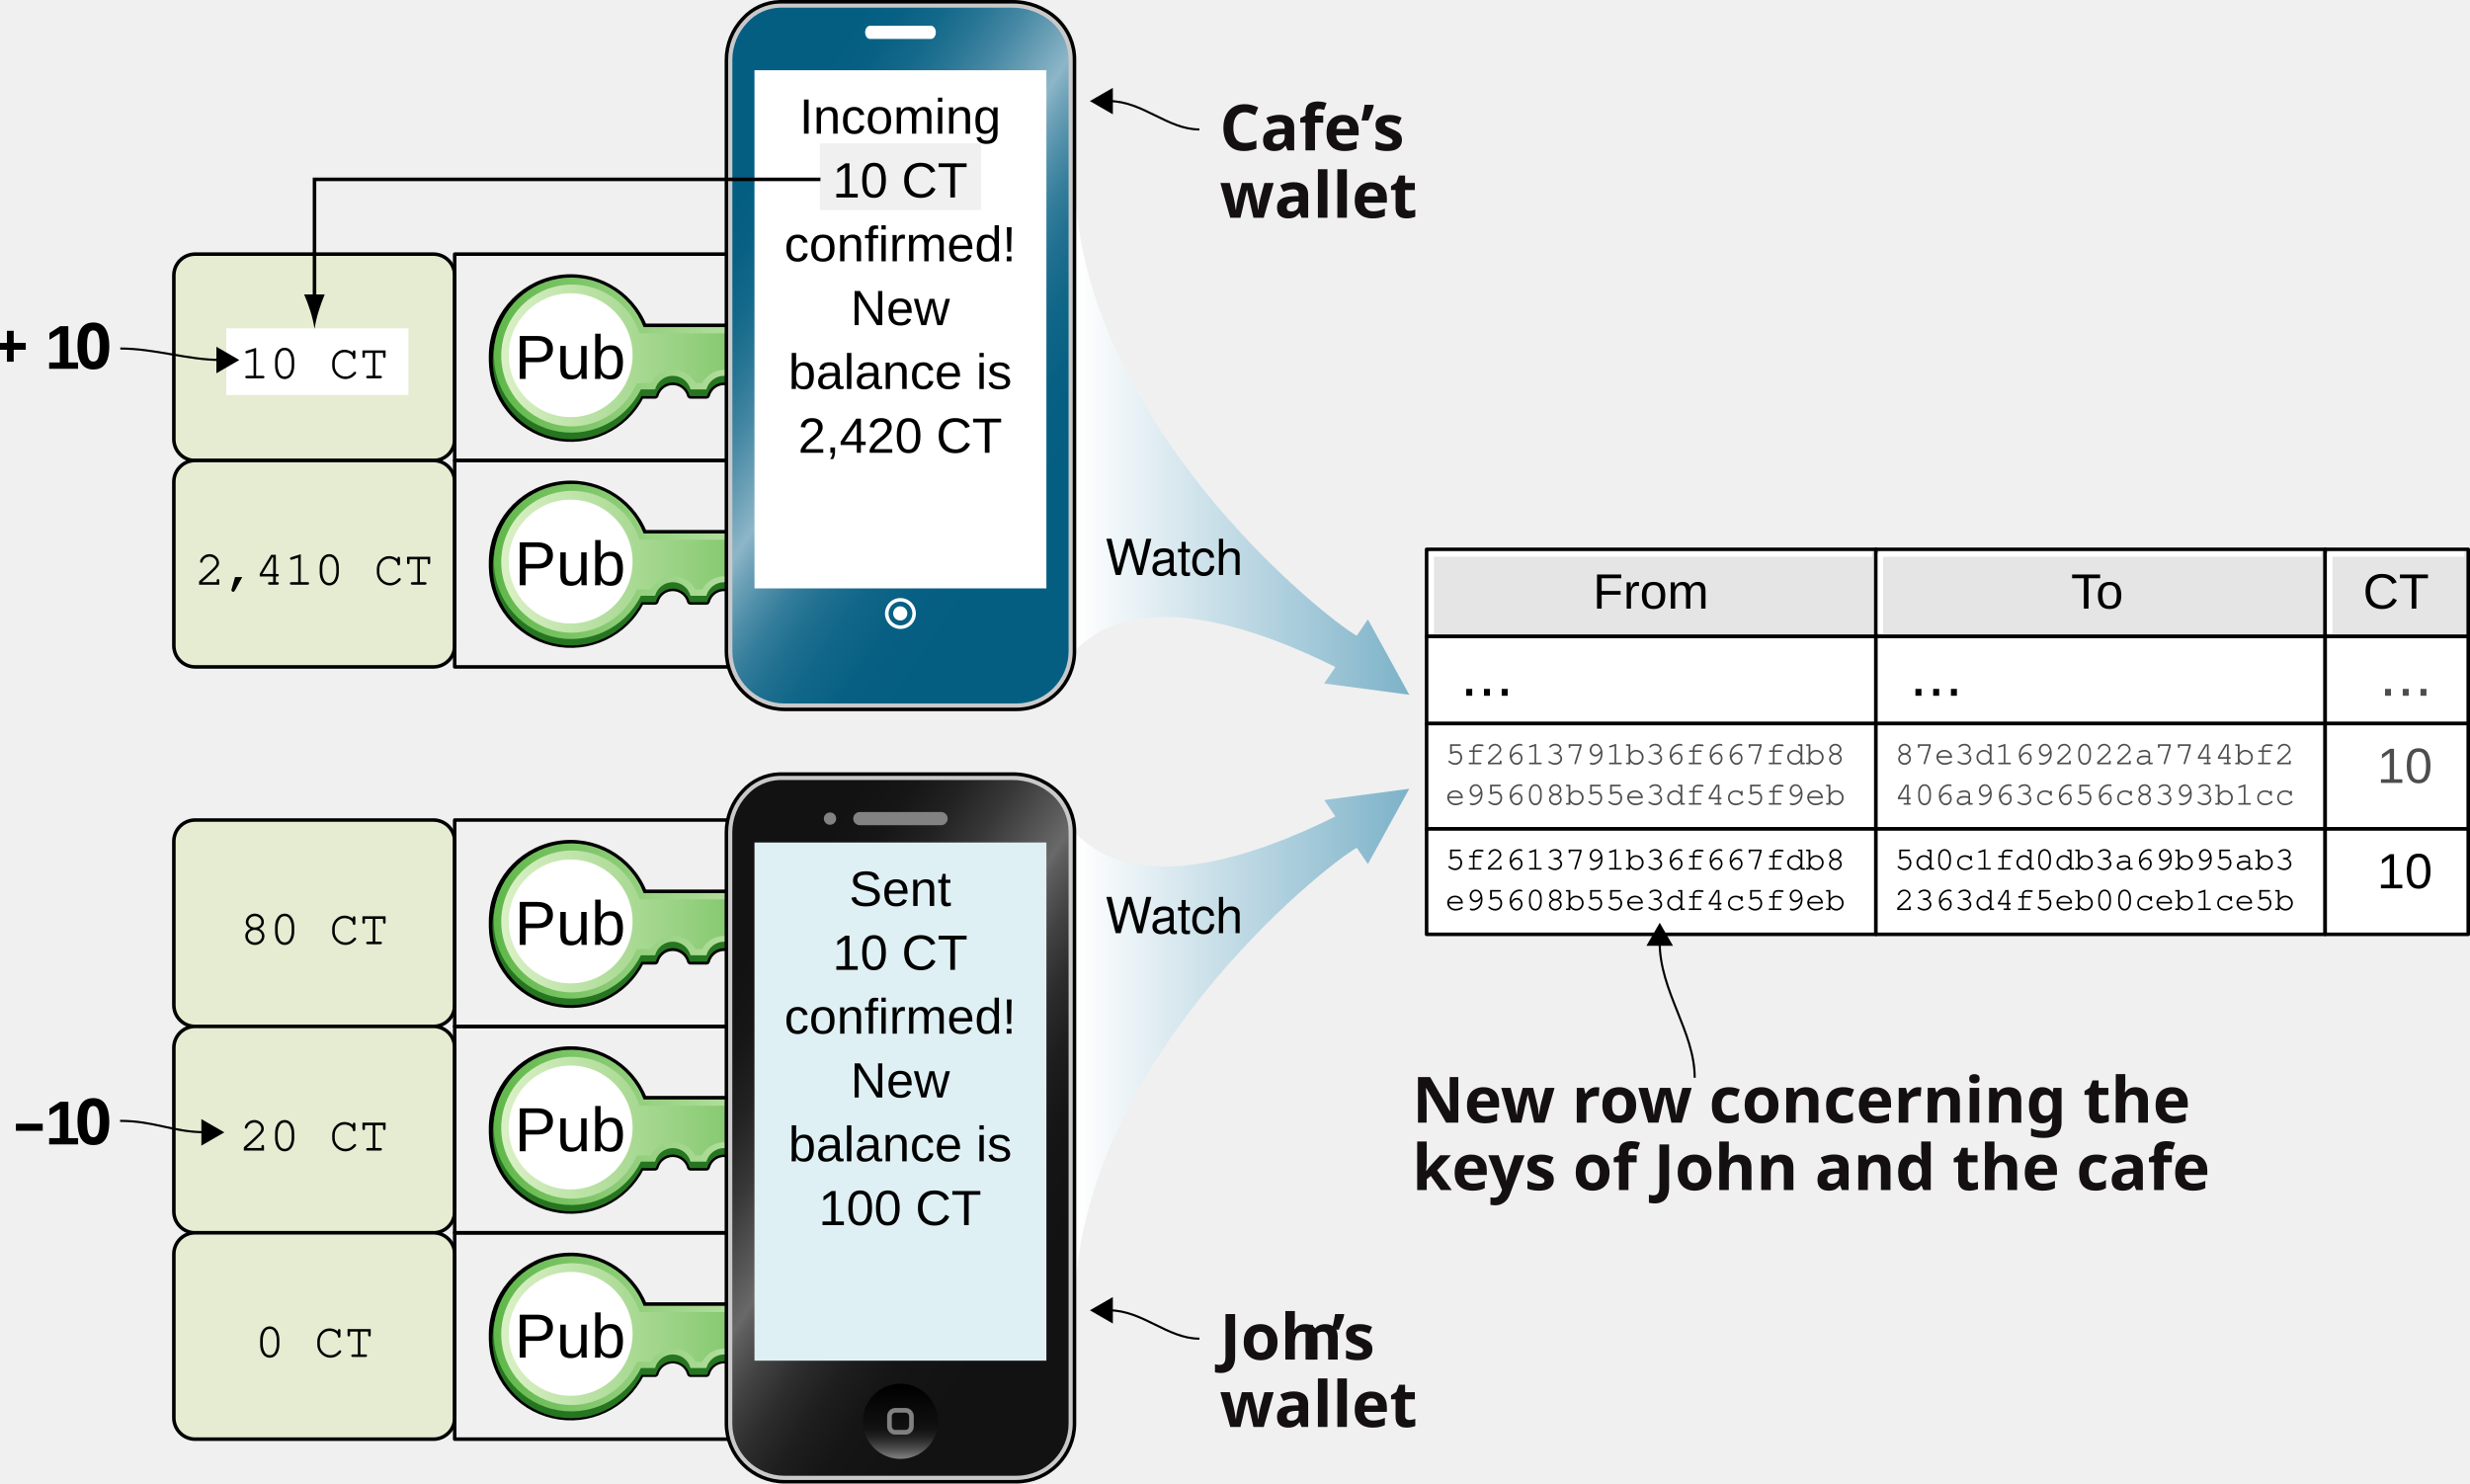
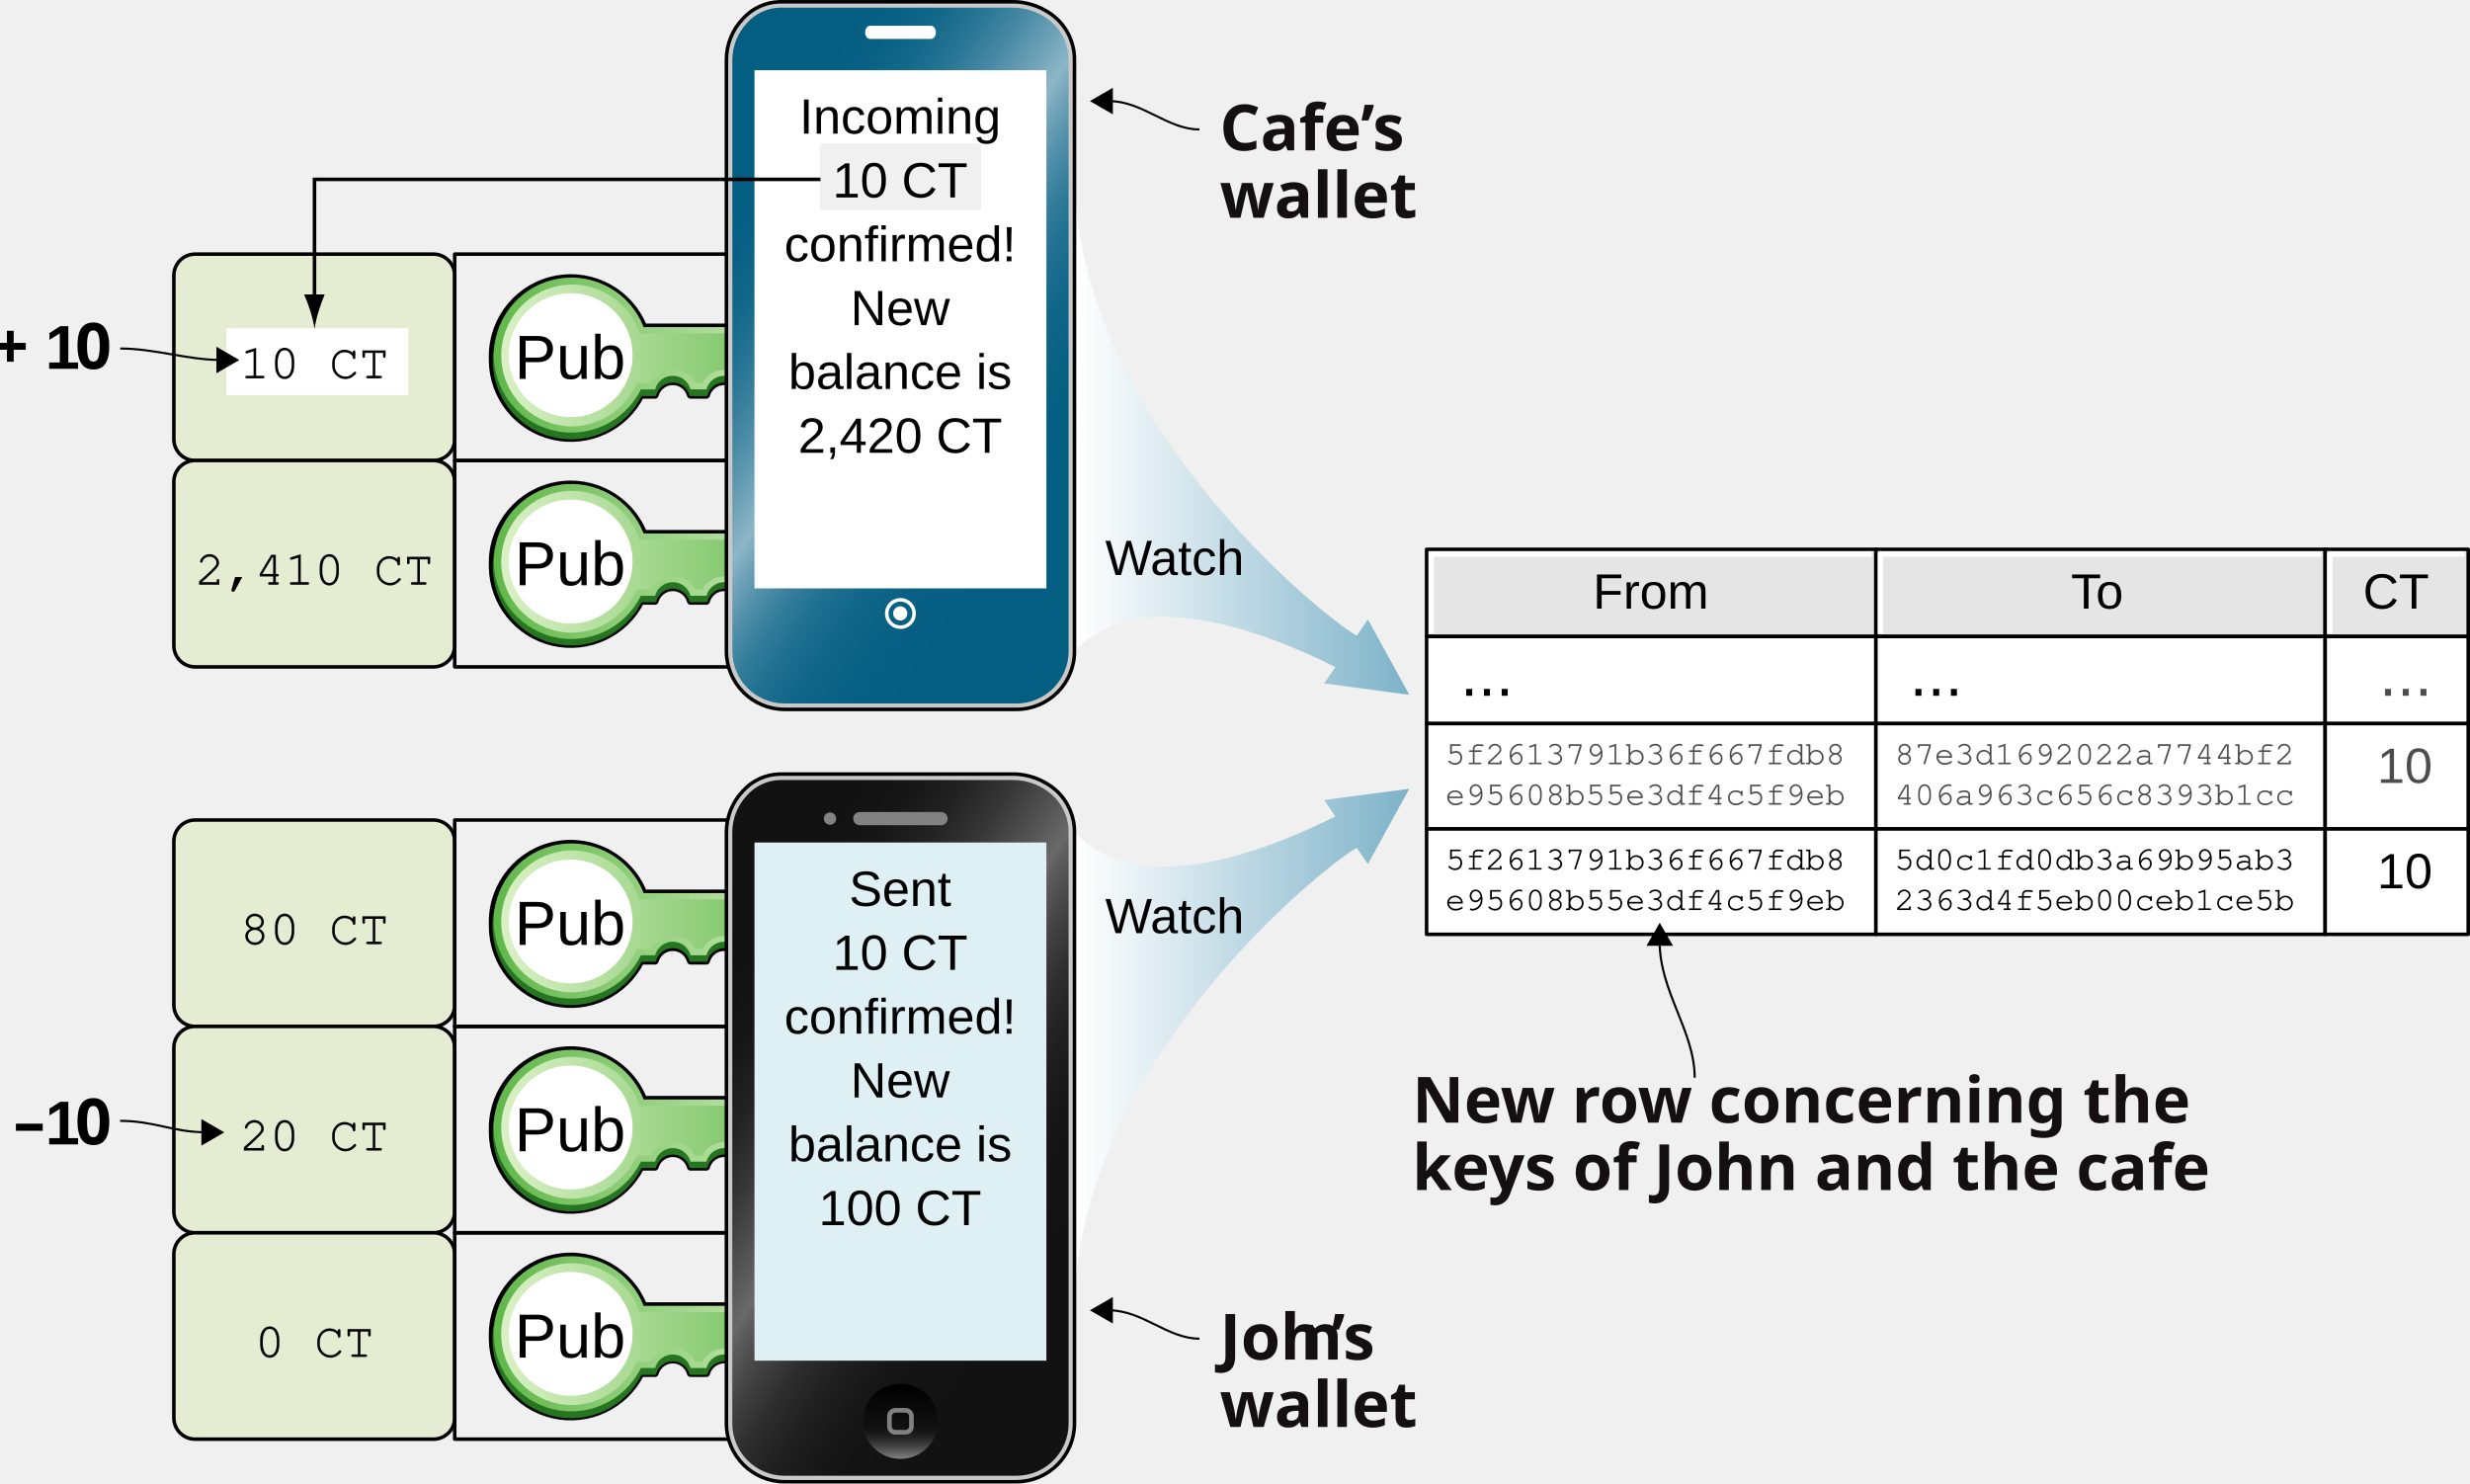
<svg xmlns="http://www.w3.org/2000/svg" xmlns:xlink="http://www.w3.org/1999/xlink" width="348.274" height="209.172" viewBox="0 0 348.274 209.172" version="1.1" id="svg424">
  <defs id="defs99">
    <style id="style2">
      .cls-1 {
        fill: url(#linear-gradient);
      }

      .cls-2, .cls-33, .cls-38, .cls-39 {
        font-size: 9px;
      }

      .cls-2 {
        fill: #141011;
      }

      .cls-2, .cls-33 {
        font-family: Humanist521BT-BoldCondensed, Humanst521 Cn BT;
        font-weight: 700;
      }

      .cls-13, .cls-3, .cls-37, .cls-44, .cls-46, .cls-6, .cls-8 {
        fill: none;
      }

      .cls-13, .cls-23, .cls-3, .cls-35, .cls-36, .cls-46, .cls-6, .cls-8 {
        stroke: #000;
      }

      .cls-23, .cls-3, .cls-44, .cls-6 {
        stroke-miterlimit: 10;
      }

      .cls-3, .cls-9 {
        stroke-width: 0.3px;
      }

      .cls-4 {
        letter-spacing: -0.02em;
      }

      .cls-5 {
        fill: #e5ecd1;
      }

      .cls-13, .cls-23, .cls-35, .cls-36, .cls-44, .cls-46, .cls-6 {
        stroke-width: 0.5px;
      }

      .cls-36, .cls-7 {
        fill: #fff;
      }

      .cls-13, .cls-35, .cls-36, .cls-37, .cls-8, .cls-9 {
        stroke-linejoin: round;
      }

      .cls-9 {
        fill: #267520;
        stroke: #267520;
      }

      .cls-10 {
        fill: url(#linear-gradient-2);
      }

      .cls-11 {
        fill: url(#linear-gradient-3);
      }

      .cls-12 {
        font-size: 8.8px;
      }

      .cls-12, .cls-29, .cls-38, .cls-39, .cls-40 {
        font-family: ArialMT, Arial;
      }

      .cls-14, .cls-29, .cls-31, .cls-40 {
        font-size: 7px;
      }

      .cls-14, .cls-41, .cls-42 {
        font-family: Nimbus Mono PS;
      }

      .cls-15 {
        fill: url(#linear-gradient-4);
      }

      .cls-16 {
        fill: url(#linear-gradient-5);
      }

      .cls-17 {
        fill: url(#linear-gradient-6);
      }

      .cls-18 {
        fill: url(#linear-gradient-7);
      }

      .cls-19 {
        fill: url(#linear-gradient-8);
      }

      .cls-20 {
        fill: url(#linear-gradient-9);
      }

      .cls-21 {
        fill: url(#linear-gradient-10);
      }

      .cls-22 {
        fill: url(#linear-gradient-11);
      }

      .cls-23 {
        fill: #c9c9c9;
      }

      .cls-24 {
        fill: url(#linear-gradient-12);
      }

      .cls-25 {
        fill: url(#linear-gradient-13);
      }

      .cls-26 {
        fill: #828282;
      }

      .cls-27 {
        fill: gray;
      }

      .cls-28 {
        fill: #dff0f4;
      }

      .cls-30 {
        fill: url(#linear-gradient-14);
      }

      .cls-31 {
-         font-family: Helvetica;
+         font-family: Arial;
      }

      .cls-32 {
        letter-spacing: -0.04em;
      }

      .cls-34 {
        font-size: 8.75px;
        font-family: Arial-BoldMT, Arial;
        letter-spacing: -0.07em;
      }

      .cls-35 {
        fill: #e5e5e5;
      }

      .cls-37, .cls-44 {
        stroke: #fff;
      }

      .cls-37 {
        stroke-width: 0.75px;
      }

      .cls-39, .cls-40, .cls-42 {
        fill: #4d4d4d;
      }

      .cls-41, .cls-42 {
        font-size: 4.7px;
      }

      .cls-43 {
        fill: url(#linear-gradient-15);
      }

      .cls-45 {
        fill: #f0f0f0;
      }
    </style>
    <linearGradient id="linear-gradient" x1="281.5" y1="192.86" x2="327.67" y2="192.86" gradientTransform="matrix(1,0,0,-1,0,464)" gradientUnits="userSpaceOnUse">
      <stop offset="0" stop-color="#fff" id="stop4" />
      <stop offset="1" stop-color="#7eb3c9" id="stop6" />
    </linearGradient>
    <linearGradient id="linear-gradient-2" x1="198.91" y1="173.15" x2="248.56" y2="173.15" gradientUnits="userSpaceOnUse">
      <stop offset="0" stop-color="#5fb749" id="stop9" />
      <stop offset="1" stop-color="#dbf1c6" id="stop11" />
    </linearGradient>
    <linearGradient id="linear-gradient-3" x1="199.79" y1="173.15" x2="247.17" y2="173.15" gradientUnits="userSpaceOnUse">
      <stop offset="0" stop-color="#dbf1c6" id="stop14" />
      <stop offset="1" stop-color="#5fb749" id="stop16" />
    </linearGradient>
    <linearGradient id="linear-gradient-4" x1="198.91" y1="202.25" x2="248.56" y2="202.25" xlink:href="#linear-gradient-2" />
    <linearGradient id="linear-gradient-5" x1="199.79" y1="202.25" x2="247.17" y2="202.25" xlink:href="#linear-gradient-3" />
    <linearGradient id="linear-gradient-6" x1="198.91" y1="252.95" x2="248.56" y2="252.95" xlink:href="#linear-gradient-2" />
    <linearGradient id="linear-gradient-7" x1="199.79" y1="252.95" x2="247.17" y2="252.95" xlink:href="#linear-gradient-3" />
    <linearGradient id="linear-gradient-8" x1="198.91" y1="282.05" x2="248.56" y2="282.05" xlink:href="#linear-gradient-2" />
    <linearGradient id="linear-gradient-9" x1="199.79" y1="282.05" x2="247.17" y2="282.05" xlink:href="#linear-gradient-3" />
    <linearGradient id="linear-gradient-10" x1="198.91" y1="311.15" x2="248.56" y2="311.15" xlink:href="#linear-gradient-2" />
    <linearGradient id="linear-gradient-11" x1="199.79" y1="311.15" x2="247.17" y2="311.15" xlink:href="#linear-gradient-3" />
    <linearGradient id="linear-gradient-12" x1="230.34" y1="264.65" x2="279.47" y2="297.6" gradientUnits="userSpaceOnUse">
      <stop offset="0" stop-color="#121212" id="stop27" />
      <stop offset="0.1" stop-color="#161616" id="stop29" />
      <stop offset="0.2" stop-color="#222" id="stop31" />
      <stop offset="0.3" stop-color="#373737" id="stop33" />
      <stop offset="0.4" stop-color="#545454" id="stop35" />
      <stop offset="0.47" stop-color="#696969" id="stop37" />
      <stop offset="0.49" stop-color="#5e5e5e" id="stop39" />
      <stop offset="0.57" stop-color="#424242" id="stop41" />
      <stop offset="0.65" stop-color="#2d2d2d" id="stop43" />
      <stop offset="0.74" stop-color="#1e1e1e" id="stop45" />
      <stop offset="0.84" stop-color="#151515" id="stop47" />
      <stop offset="1" stop-color="#121212" id="stop49" />
    </linearGradient>
    <linearGradient id="linear-gradient-13" x1="256.45" y1="328.69" x2="256.45" y2="318.37" gradientUnits="userSpaceOnUse">
      <stop offset="0" stop-color="gray" id="stop52" />
      <stop offset="0.01" stop-color="#7b7b7b" id="stop54" />
      <stop offset="0.11" stop-color="#545454" id="stop56" />
      <stop offset="0.21" stop-color="#363636" id="stop58" />
      <stop offset="0.3" stop-color="#202020" id="stop60" />
      <stop offset="0.39" stop-color="#131313" id="stop62" />
      <stop offset="0.48" stop-color="#0f0f0f" id="stop64" />
      <stop offset="1" id="stop66" />
    </linearGradient>
    <linearGradient id="linear-gradient-14" x1="281.5" y1="184.19" x2="327.67" y2="184.19" xlink:href="#linear-gradient" />
    <linearGradient id="linear-gradient-15" x1="230.34" y1="155.76" x2="279.47" y2="188.71" gradientUnits="userSpaceOnUse">
      <stop offset="0" stop-color="#045e82" id="stop70" />
      <stop offset="0.08" stop-color="#086184" id="stop72" />
      <stop offset="0.16" stop-color="#14698a" id="stop74" />
      <stop offset="0.24" stop-color="#297695" id="stop76" />
      <stop offset="0.32" stop-color="#4688a4" id="stop78" />
      <stop offset="0.4" stop-color="#6ba0b6" id="stop80" />
      <stop offset="0.47" stop-color="#8db6c8" id="stop82" />
      <stop offset="0.51" stop-color="#72a4ba" id="stop84" />
      <stop offset="0.57" stop-color="#508fa9" id="stop86" />
      <stop offset="0.63" stop-color="#347d9b" id="stop88" />
      <stop offset="0.7" stop-color="#1f6f90" id="stop90" />
      <stop offset="0.78" stop-color="#106688" id="stop92" />
      <stop offset="0.87" stop-color="#076083" id="stop94" />
      <stop offset="1" stop-color="#045e82" id="stop96" />
    </linearGradient>
    <linearGradient xlink:href="#linear-gradient" id="linearGradient430" gradientUnits="userSpaceOnUse" gradientTransform="matrix(1,0,0,-1,0,464)" x1="281.5" y1="192.86" x2="327.67" y2="192.86" />
    <linearGradient xlink:href="#linear-gradient-2" id="linearGradient432" gradientUnits="userSpaceOnUse" x1="198.91" y1="173.15" x2="248.56" y2="173.15" />
    <linearGradient xlink:href="#linear-gradient-3" id="linearGradient434" gradientUnits="userSpaceOnUse" x1="199.79" y1="173.15" x2="247.17" y2="173.15" />
  </defs>
  <g id="Layer_2" data-name="Layer 2" transform="translate(-31.91621,0.00209009)">
    <path class="cls-1" d="m 322.36,244.91 -1.57,-2.3 C 316,245.32 281,273.32 281,308 v -67.59 c 8.68,9.25 25.51,3.41 36.78,-2.22 l -1.58,-2.31 12,-1.59 z" transform="translate(-97.57,-123.08)" id="path101" style="fill:url(#linearGradient430)" />
    <text class="cls-2" transform="translate(231.04,158.29)" id="text105">New row concerning the<tspan x="0" y="9.5" id="tspan103">keys of John and the cafe</tspan>
    </text>
    <g id="g111">
      <path class="cls-3" d="m 285.85,307.83 c 4.75,0 8.25,4 12.75,4" transform="translate(-97.57,-123.08)" id="path107" />
      <polygon points="188.83,182.88 188.83,186.62 185.59,184.75 " id="polygon109" />
    </g>
    <text class="cls-2" transform="translate(203.9,191.7)" id="text119">Joh<tspan class="cls-4" x="11.4" y="0" id="tspan113">n</tspan>
      <tspan x="15.72" y="0" id="tspan115">’s</tspan>
      <tspan x="0" y="9.5" id="tspan117">wallet</tspan>
    </text>
    <g id="g125">
      <path class="cls-3" d="m 285.85,137.33 c 4.75,0 8.25,4 12.75,4" transform="translate(-97.57,-123.08)" id="path121" />
      <polygon points="188.83,12.38 188.83,16.12 185.59,14.25 " id="polygon123" />
    </g>
    <text class="cls-2" transform="translate(203.9,21.2)" id="text129">Cafe’s<tspan x="0" y="9.5" id="tspan127">wallet</tspan>
    </text>
    <g id="g135">
      <rect class="cls-5" x="56.43" y="35.83" width="39.6" height="29.1" rx="3" id="rect131" />
      <rect class="cls-6" x="56.43" y="35.83" width="39.6" height="29.1" rx="3" id="rect133" />
    </g>
    <rect class="cls-7" x="63.82" y="46.29" width="25.69" height="9.41" id="rect137" />
    <g id="g151">
      <path class="cls-8" d="m 244.57,169.2 h -24.33 a 11.06,11.06 0 0 0 -21.33,4 c 0,0.13 0,0.26 0,0.38 0,0.12 0,0.25 0,0.38 a 11.06,11.06 0 0 0 20.94,4.83 h 2 a 2.59,2.59 0 0 1 5,0 h 2.24 a 2.59,2.59 0 0 1 5,0 h 2.24 a 2.59,2.59 0 0 1 5,0 h 1.56 l 5.73,-6.58 v -0.75 z" transform="translate(-97.57,-123.08)" id="path139" />
      <path class="cls-9" d="M 248.56,171.41 220.24,170 a 10.93,10.93 0 1 0 -0.39,8.78 h 2 a 2.59,2.59 0 0 1 5,0 h 2.24 a 2.59,2.59 0 0 1 5,0 h 2.24 a 2.59,2.59 0 0 1 5,0 h 1.56 l 5.73,-6.58 z" transform="translate(-97.57,-123.08)" id="path141" />
      <path class="cls-10" d="m 244.57,169.2 h -24.33 a 10.93,10.93 0 1 0 -0.39,8.78 h 2 a 2.59,2.59 0 0 1 5,0 h 2.24 a 2.59,2.59 0 0 1 5,0 h 2.24 a 2.59,2.59 0 0 1 5,0 h 1.56 l 5.73,-6.57 z" transform="translate(-97.57,-123.08)" id="path143" style="fill:url(#linearGradient432)" />
      <path class="cls-11" d="m 210,183.2 a 10,10 0 1 1 9.46,-13.68 l 0.22,0.56 h 24.71 l 2.83,1.57 -4.75,5.44 h -0.5 a 3.58,3.58 0 0 0 -6.28,0 h -0.93 a 3.58,3.58 0 0 0 -6.28,0 h -0.92 a 3.58,3.58 0 0 0 -6.28,0 h -1.98 l -0.24,0.49 A 10.11,10.11 0 0 1 210,183.2 Z" transform="translate(-97.57,-123.08)" id="path145" style="fill:url(#linearGradient434)" />
      <path class="cls-7" d="m 218.68,173.15 a 8.73,8.73 0 1 1 -8.73,-8.72 8.73,8.73 0 0 1 8.73,8.72 z" transform="translate(-97.57,-123.08)" id="path147" />
      <text class="cls-12" transform="translate(104.48,53.42)" id="text149">Pub</text>
    </g>
    <rect class="cls-13" x="96.03" y="35.83" width="58.8" height="29.1" id="rect153" />
    <text class="cls-14" transform="translate(65.75,53.34)" id="text155">10 CT</text>
    <g id="g161">
      <rect class="cls-5" x="56.43" y="64.93" width="39.6" height="29.1" rx="3" id="rect157" />
      <rect class="cls-6" x="56.43" y="64.93" width="39.6" height="29.1" rx="3" id="rect159" />
    </g>
    <g id="g175">
      <path class="cls-8" d="m 244.57,198.3 h -24.33 a 11.06,11.06 0 0 0 -21.33,3.95 c 0,0.13 0,0.26 0,0.38 0,0.12 0,0.25 0,0.38 a 11.06,11.06 0 0 0 20.94,4.83 h 2 a 2.59,2.59 0 0 1 5,0 h 2.24 a 2.59,2.59 0 0 1 5,0 h 2.24 a 2.59,2.59 0 0 1 5,0 h 1.56 l 5.73,-6.58 v -0.75 z" transform="translate(-97.57,-123.08)" id="path163" />
      <path class="cls-9" d="m 248.56,200.51 -28.32,-1.45 a 10.93,10.93 0 1 0 -0.39,8.78 h 2 a 2.59,2.59 0 0 1 5,0 h 2.24 a 2.59,2.59 0 0 1 5,0 h 2.24 a 2.59,2.59 0 0 1 5,0 h 1.56 l 5.73,-6.58 z" transform="translate(-97.57,-123.08)" id="path165" />
      <path class="cls-15" d="m 244.57,198.3 h -24.33 a 10.93,10.93 0 1 0 -0.39,8.78 h 2 a 2.59,2.59 0 0 1 5,0 h 2.24 a 2.59,2.59 0 0 1 5,0 h 2.24 a 2.59,2.59 0 0 1 5,0 h 1.56 l 5.73,-6.57 z" transform="translate(-97.57,-123.08)" id="path167" style="fill:url(#linear-gradient-4)" />
      <path class="cls-16" d="m 210,212.29 a 10,10 0 1 1 9.46,-13.67 l 0.22,0.56 h 24.71 l 2.83,1.57 -4.75,5.44 h -0.5 a 3.58,3.58 0 0 0 -6.28,0 h -0.93 a 3.58,3.58 0 0 0 -6.28,0 h -0.92 a 3.58,3.58 0 0 0 -6.28,0 h -1.98 l -0.24,0.49 a 10.1,10.1 0 0 1 -9.06,5.61 z" transform="translate(-97.57,-123.08)" id="path169" style="fill:url(#linear-gradient-5)" />
      <path class="cls-7" d="m 218.68,202.25 a 8.73,8.73 0 1 1 -8.73,-8.72 8.73,8.73 0 0 1 8.73,8.72 z" transform="translate(-97.57,-123.08)" id="path171" />
      <text class="cls-12" transform="translate(104.48,82.52)" id="text173">Pub</text>
    </g>
    <rect class="cls-13" x="96.03" y="64.93" width="58.8" height="29.1" id="rect177" />
    <text class="cls-14" transform="translate(59.44,82.44)" id="text179">2,410 CT</text>
    <g id="g185">
      <rect class="cls-5" x="56.43" y="115.62" width="39.6" height="29.1" rx="3" id="rect181" />
      <rect class="cls-6" x="56.43" y="115.62" width="39.6" height="29.1" rx="3" id="rect183" />
    </g>
    <g id="g199">
      <path class="cls-8" d="m 244.57,249 h -24.33 a 11.05,11.05 0 0 0 -21.33,4 c 0,0.13 0,0.25 0,0.38 0,0.13 0,0.25 0,0.38 a 11.05,11.05 0 0 0 20.94,4.82 h 2 a 2.59,2.59 0 0 1 5,0 h 2.24 a 2.59,2.59 0 0 1 5,0 h 2.24 a 2.59,2.59 0 0 1 5,0 h 1.56 l 5.73,-6.57 v -0.76 z" transform="translate(-97.57,-123.08)" id="path187" />
      <path class="cls-9" d="m 248.56,251.2 -28.32,-1.45 a 10.95,10.95 0 1 0 -0.39,8.78 h 2 a 2.59,2.59 0 0 1 5,0 h 2.24 a 2.59,2.59 0 0 1 5,0 h 2.24 a 2.59,2.59 0 0 1 5,0 h 1.56 l 5.73,-6.57 z" transform="translate(-97.57,-123.08)" id="path189" />
      <path class="cls-17" d="m 244.57,249 h -24.33 a 10.94,10.94 0 1 0 -0.39,8.77 h 2 a 2.59,2.59 0 0 1 5,0 h 2.24 a 2.59,2.59 0 0 1 5,0 h 2.24 a 2.59,2.59 0 0 1 5,0 h 1.56 l 5.73,-6.57 z" transform="translate(-97.57,-123.08)" id="path191" style="fill:url(#linear-gradient-6)" />
      <path class="cls-18" d="m 210,263 a 10,10 0 1 1 9.46,-13.67 l 0.22,0.56 h 24.71 l 2.83,1.57 -4.75,5.44 h -0.5 a 3.58,3.58 0 0 0 -6.28,0 h -0.93 a 3.58,3.58 0 0 0 -6.28,0 h -0.92 a 3.58,3.58 0 0 0 -6.28,0 h -1.98 l -0.24,0.49 A 10.12,10.12 0 0 1 210,263 Z" transform="translate(-97.57,-123.08)" id="path193" style="fill:url(#linear-gradient-7)" />
      <path class="cls-7" d="m 218.68,253 a 8.73,8.73 0 1 1 -8.73,-8.73 8.73,8.73 0 0 1 8.73,8.73 z" transform="translate(-97.57,-123.08)" id="path195" />
      <text class="cls-12" transform="translate(104.48,133.22)" id="text197">Pub</text>
    </g>
    <rect class="cls-13" x="96.03" y="115.62" width="58.8" height="29.1" id="rect201" />
    <text class="cls-14" transform="translate(65.75,133.13)" id="text203">80 CT</text>
    <g id="g209">
      <rect class="cls-5" x="56.43" y="144.72" width="39.6" height="29.1" rx="3" id="rect205" />
      <rect class="cls-6" x="56.43" y="144.72" width="39.6" height="29.1" rx="3" id="rect207" />
    </g>
    <g id="g223">
      <path class="cls-8" d="m 244.57,278.1 h -24.33 a 11.05,11.05 0 0 0 -21.33,3.95 c 0,0.13 0,0.25 0,0.38 0,0.13 0,0.25 0,0.38 a 11.06,11.06 0 0 0 20.94,4.82 h 2 a 2.59,2.59 0 0 1 5,0 h 2.24 a 2.59,2.59 0 0 1 5,0 h 2.24 a 2.59,2.59 0 0 1 5,0 h 1.56 l 5.73,-6.57 v -0.76 z" transform="translate(-97.57,-123.08)" id="path211" />
      <path class="cls-9" d="m 248.56,280.3 -28.32,-1.45 a 10.93,10.93 0 1 0 -0.39,8.78 h 2 a 2.59,2.59 0 0 1 5,0 h 2.24 a 2.59,2.59 0 0 1 5,0 h 2.24 a 2.59,2.59 0 0 1 5,0 h 1.56 l 5.73,-6.57 z" transform="translate(-97.57,-123.08)" id="path213" />
      <path class="cls-19" d="m 244.57,278.1 h -24.33 a 10.94,10.94 0 1 0 -0.39,8.77 h 2 a 2.59,2.59 0 0 1 5,0 h 2.24 a 2.59,2.59 0 0 1 5,0 h 2.24 a 2.59,2.59 0 0 1 5,0 h 1.56 l 5.73,-6.57 z" transform="translate(-97.57,-123.08)" id="path215" style="fill:url(#linear-gradient-8)" />
      <path class="cls-20" d="m 210,292.09 a 10,10 0 1 1 9.46,-13.67 l 0.22,0.56 h 24.71 l 2.83,1.57 -4.8,5.45 h -0.5 a 3.58,3.58 0 0 0 -6.28,0 h -0.93 a 3.58,3.58 0 0 0 -6.28,0 h -0.92 a 3.58,3.58 0 0 0 -6.28,0 h -1.93 l -0.24,0.49 a 10.12,10.12 0 0 1 -9.06,5.6 z" transform="translate(-97.57,-123.08)" id="path217" style="fill:url(#linear-gradient-9)" />
      <path class="cls-7" d="m 218.68,282.05 a 8.73,8.73 0 1 1 -8.73,-8.73 8.72,8.72 0 0 1 8.73,8.73 z" transform="translate(-97.57,-123.08)" id="path219" />
      <text class="cls-12" transform="translate(104.48,162.32)" id="text221">Pub</text>
    </g>
    <rect class="cls-13" x="96.03" y="144.72" width="58.8" height="29.1" id="rect225" />
    <text class="cls-14" transform="translate(65.75,162.23)" id="text227">20 CT</text>
    <g id="g233">
      <rect class="cls-5" x="56.43" y="173.82" width="39.6" height="29.1" rx="3" id="rect229" />
      <rect class="cls-6" x="56.43" y="173.82" width="39.6" height="29.1" rx="3" id="rect231" />
    </g>
    <g id="g247">
      <path class="cls-8" d="m 244.57,307.2 h -24.33 a 11.05,11.05 0 0 0 -21.33,3.95 c 0,0.13 0,0.25 0,0.38 0,0.13 0,0.25 0,0.38 a 11.05,11.05 0 0 0 20.94,4.82 h 2 a 2.59,2.59 0 0 1 5,0 h 2.24 a 2.59,2.59 0 0 1 5,0 h 2.24 a 2.59,2.59 0 0 1 5,0 h 1.56 l 5.73,-6.57 v -0.76 z" transform="translate(-97.57,-123.08)" id="path235" />
      <path class="cls-9" d="M 248.56,309.4 220.24,308 a 10.95,10.95 0 1 0 -0.39,8.78 h 2 a 2.59,2.59 0 0 1 5,0 h 2.24 a 2.59,2.59 0 0 1 5,0 h 2.24 a 2.59,2.59 0 0 1 5,0 h 1.56 l 5.73,-6.57 z" transform="translate(-97.57,-123.08)" id="path237" />
      <path class="cls-21" d="m 244.57,307.2 h -24.33 a 10.94,10.94 0 1 0 -0.39,8.77 h 2 a 2.59,2.59 0 0 1 5,0 h 2.24 a 2.59,2.59 0 0 1 5,0 h 2.24 a 2.59,2.59 0 0 1 5,0 h 1.56 l 5.73,-6.57 z" transform="translate(-97.57,-123.08)" id="path239" style="fill:url(#linear-gradient-10)" />
      <path class="cls-22" d="m 210,321.19 a 10,10 0 1 1 9.46,-13.67 l 0.22,0.56 h 24.71 l 2.83,1.57 -4.75,5.44 h -0.5 a 3.58,3.58 0 0 0 -6.28,0 h -0.93 a 3.58,3.58 0 0 0 -6.28,0 h -0.92 a 3.58,3.58 0 0 0 -6.28,0 h -1.98 l -0.24,0.49 a 10.12,10.12 0 0 1 -9.06,5.61 z" transform="translate(-97.57,-123.08)" id="path241" style="fill:url(#linear-gradient-11)" />
      <path class="cls-7" d="m 218.68,311.15 a 8.73,8.73 0 1 1 -8.73,-8.73 8.72,8.72 0 0 1 8.73,8.73 z" transform="translate(-97.57,-123.08)" id="path243" />
      <text class="cls-12" transform="translate(104.48,191.42)" id="text245">Pub</text>
    </g>
    <rect class="cls-13" x="96.03" y="173.82" width="58.8" height="29.1" id="rect249" />
    <text class="cls-14" transform="translate(67.85,191.33)" id="text251">0 CT</text>
    <g id="g267">
      <path class="cls-23" d="m 272.11,232.22 a 9.25,9.25 0 0 1 6.41,2.41 7.87,7.87 0 0 1 2.47,5.78 v 83.4 A 8.2,8.2 0 0 1 272.8,332 h -32.7 a 8.2,8.2 0 0 1 -8.19,-8.19 v -83.4 a 8.43,8.43 0 0 1 2.32,-5.8 7.24,7.24 0 0 1 5.18,-2.39 h 32.7" transform="translate(-97.57,-123.08)" id="path253" />
      <path class="cls-24" d="m 239.41,233.06 a 6.41,6.41 0 0 0 -4.57,2.13 7.58,7.58 0 0 0 -2.1,5.22 v 83.4 a 7.37,7.37 0 0 0 7.36,7.35 h 32.7 a 7.36,7.36 0 0 0 7.36,-7.35 v -83.4 a 7,7 0 0 0 -2.22,-5.17 8.38,8.38 0 0 0 -5.83,-2.18 z" transform="translate(-97.57,-123.08)" id="path255" style="fill:url(#linear-gradient-12)" />
      <path class="cls-25" d="m 261.75,323.48 a 5.3,5.3 0 1 1 -5.3,-5.3 5.3,5.3 0 0 1 5.3,5.3 z" transform="translate(-97.57,-123.08)" id="path257" style="fill:url(#linear-gradient-13)" />
      <path class="cls-26" d="m 263.11,238.5 a 0.93,0.93 0 0 1 -0.92,0.93 h -11.47 a 0.93,0.93 0 0 1 0,-1.86 h 11.47 a 0.93,0.93 0 0 1 0.92,0.93 z" transform="translate(-97.57,-123.08)" id="path259" />
      <path class="cls-26" d="m 247.39,238.5 a 0.87,0.87 0 1 1 -0.87,-0.87 0.87,0.87 0 0 1 0.87,0.87 z" transform="translate(-97.57,-123.08)" id="path261" />
      <path class="cls-27" d="m 257.17,325.36 h -1.43 a 1.17,1.17 0 0 1 -1.17,-1.17 v -1.43 a 1.17,1.17 0 0 1 1.17,-1.16 h 1.43 a 1.16,1.16 0 0 1 1.16,1.16 v 1.43 a 1.16,1.16 0 0 1 -1.16,1.17 z m -1.43,-3.1 a 0.51,0.51 0 0 0 -0.51,0.5 v 1.43 a 0.51,0.51 0 0 0 0.51,0.51 h 1.43 a 0.51,0.51 0 0 0 0.5,-0.51 v -1.43 a 0.51,0.51 0 0 0 -0.5,-0.5 z" transform="translate(-97.57,-123.08)" id="path263" />
      <rect class="cls-28" x="138.3" y="118.79" width="41.16" height="73.06" id="rect265" />
    </g>
    <text class="cls-29" transform="translate(151.64,127.74)" id="text279">Sent<tspan x="-2.33" y="9" id="tspan269">10 CT</tspan>
      <tspan x="-9.14" y="18" id="tspan271">confirmed!</tspan>
      <tspan x="0.2" y="27" id="tspan273">New</tspan>
      <tspan x="-8.56" y="36" id="tspan275">balance is</tspan>
      <tspan x="-4.28" y="45" id="tspan277">100 CT</tspan>
    </text>
    <path class="cls-30" d="m 322.36,210.41 -1.57,2.31 C 316,210 281,182 281,147.33 v 67.58 c 8.68,-9.24 25.51,-3.41 36.78,2.22 l -1.58,2.31 12,1.6 z" transform="translate(-97.57,-123.08)" id="path281" style="fill:url(#linear-gradient-14)" />
    <text class="cls-31" transform="translate(187.76,81.07)" id="text287">
      <tspan class="cls-32" id="tspan283">W</tspan>
      <tspan x="6.35" y="0" id="tspan285">atch</tspan>
    </text>
    <text class="cls-31" transform="translate(187.76,131.57)" id="text293">
      <tspan class="cls-32" id="tspan289">W</tspan>
      <tspan x="6.35" y="0" id="tspan291">atch</tspan>
    </text>
    <text class="cls-33" transform="translate(33.8,161.36)" id="text299">–<tspan class="cls-34" x="4.5" y="0" id="tspan295">1</tspan>
      <tspan x="8.71" y="0" id="tspan297">0</tspan>
    </text>
    <g id="g305">
      <path class="cls-3" d="m 160.54,173.83 c -4.54,0 -9.29,-1.61 -14.09,-1.61" transform="translate(-97.57,-123.08)" id="path301" />
      <polygon points="62.43,52.63 62.43,48.89 65.66,50.76 " id="polygon303" />
    </g>
    <g id="g311">
      <path class="cls-3" d="m 158.42,282.72 c -4.54,0 -7.17,-1.6 -12,-1.6" transform="translate(-97.57,-123.08)" id="path307" />
      <polygon points="60.31,161.53 60.31,157.79 63.55,159.66 " id="polygon309" />
    </g>
    <text class="cls-33" transform="translate(30.8,52)" id="text317">+<tspan class="cls-34" x="7.5" y="0" id="tspan313">1</tspan>
      <tspan x="11.71" y="0" id="tspan315">0</tspan>
    </text>
    <g id="g349">
      <rect class="cls-35" x="233.07" y="77.45" width="63.35" height="12.29" id="rect319" />
      <rect class="cls-35" x="296.42" y="77.45" width="63.35" height="12.29" id="rect321" />
      <rect class="cls-35" x="359.77" y="77.45" width="20.17" height="12.29" id="rect323" />
      <rect class="cls-36" x="233.07" y="89.74" width="63.35" height="12.29" id="rect325" />
      <rect class="cls-36" x="296.42" y="89.74" width="63.35" height="12.29" id="rect327" />
      <rect class="cls-36" x="359.77" y="89.74" width="20.17" height="12.29" id="rect329" />
      <rect class="cls-36" x="233.07" y="102.02" width="63.35" height="14.86" id="rect331" />
      <rect class="cls-36" x="296.42" y="102.02" width="63.35" height="14.86" id="rect333" />
      <rect class="cls-36" x="359.77" y="102.02" width="20.17" height="14.86" id="rect335" />
      <rect class="cls-36" x="233.07" y="116.88" width="63.35" height="14.86" id="rect337" />
      <rect class="cls-36" x="296.42" y="116.88" width="63.35" height="14.86" id="rect339" />
      <rect class="cls-36" x="359.77" y="116.88" width="20.17" height="14.86" id="rect341" />
      <polyline class="cls-37" points="233.73 89.31 233.73 78.12 295.88 78.12" id="polyline343" />
      <polyline class="cls-37" points="297.07 89.31 297.07 78.12 359.23 78.12" id="polyline345" />
      <polyline class="cls-37" points="360.42 89.31 360.42 78.12 379.39 78.12" id="polyline347" />
    </g>
    <text class="cls-29" transform="translate(256.52,85.81)" id="text351">From</text>
    <text class="cls-38" transform="translate(237.83,98.1)" id="text353">...</text>
    <text class="cls-38" transform="translate(301.17,98.1)" id="text355">...</text>
    <text class="cls-39" transform="translate(367.38,98.1)" id="text357">...</text>
    <text class="cls-29" transform="translate(323.93,85.81)" id="text359">To</text>
    <text class="cls-29" transform="translate(365.1,85.81)" id="text361">CT</text>
    <text class="cls-40" transform="translate(367.1,110.39)" id="text363">10</text>
    <text class="cls-29" transform="translate(367.1,125.25)" id="text365">10</text>
    <text class="cls-41" transform="translate(235.71,122.61)" id="text369">5f2613791b36f667fdb8<tspan x="0" y="5.7" id="tspan367">e95608b55e3df4c5f9eb</tspan>
    </text>
    <text class="cls-42" transform="translate(235.71,107.76)" id="text373">5f2613791b36f667fdb8<tspan x="0" y="5.7" id="tspan371">e95608b55e3df4c5f9eb</tspan>
    </text>
    <text class="cls-41" transform="translate(299.05,122.61)" id="text377">5d0c1fd0db3a69b95ab3<tspan x="0" y="5.7" id="tspan375">2363d4f5eb00ceb1ce5b</tspan>
    </text>
    <text class="cls-42" transform="translate(299.05,107.76)" id="text381">87e3d1692022a7744bf2<tspan x="0" y="5.7" id="tspan379">406a963c656c8393b1cc</tspan>
    </text>
    <g id="g387">
      <path class="cls-3" d="m 363.5,255.88 c 0,7 4.94,12.62 4.94,19.16" transform="translate(-97.57,-123.08)" id="path383" />
      <polygon points="267.81,133.35 264.07,133.35 265.94,130.11 " id="polygon385" />
    </g>
    <g id="g401">
      <path class="cls-23" d="m 272.11,123.33 a 9.21,9.21 0 0 1 6.41,2.41 7.84,7.84 0 0 1 2.47,5.78 v 83.39 a 8.19,8.19 0 0 1 -8.19,8.19 h -32.7 a 8.2,8.2 0 0 1 -8.19,-8.19 v -83.39 a 8.39,8.39 0 0 1 2.32,-5.8 7.24,7.24 0 0 1 5.18,-2.39 h 32.7" transform="translate(-97.57,-123.08)" id="path389" />
      <path class="cls-43" d="m 239.41,124.16 a 6.43,6.43 0 0 0 -4.57,2.13 7.6,7.6 0 0 0 -2.09,5.23 v 83.39 a 7.36,7.36 0 0 0 7.35,7.36 h 32.7 a 7.37,7.37 0 0 0 7.36,-7.36 v -83.39 a 7.07,7.07 0 0 0 -2.22,-5.18 8.42,8.42 0 0 0 -5.83,-2.18 z" transform="translate(-97.57,-123.08)" id="path391" style="fill:url(#linear-gradient-15)" />
      <path class="cls-44" d="m 258.38,209.57 a 1.93,1.93 0 1 1 -1.92,-1.92 1.93,1.93 0 0 1 1.92,1.92 z" transform="translate(-97.57,-123.08)" id="path393" />
      <path class="cls-7" d="m 257.42,209.57 a 1,1 0 1 1 -1,-1 1,1 0 0 1 1,1 z" transform="translate(-97.57,-123.08)" id="path395" />
      <path class="cls-7" d="m 261.44,127.64 c 0,0.51 -0.31,0.93 -0.69,0.93 h -8.59 c -0.38,0 -0.69,-0.42 -0.69,-0.93 0,-0.51 0.31,-0.93 0.69,-0.93 h 8.59 c 0.38,0 0.69,0.42 0.69,0.93 z" transform="translate(-97.57,-123.08)" id="path397" />
      <rect class="cls-7" x="138.3" y="9.9" width="41.16" height="73.06" id="rect399" />
    </g>
    <rect class="cls-45" x="147.52" y="20.21" width="22.72" height="9.41" id="rect405" />
    <text class="cls-29" transform="translate(144.64,18.84)" id="text417">Incoming<tspan x="4.67" y="9" id="tspan407">10 CT</tspan>
      <tspan x="-2.14" y="18" id="tspan409">confirmed!</tspan>
      <tspan x="7.2" y="27" id="tspan411">New</tspan>
      <tspan x="-1.56" y="36" id="tspan413">balance is</tspan>
      <tspan x="-0.19" y="45" id="tspan415">2,420 CT</tspan>
    </text>
    <path d="m 174.43,166.92 a 24.51,24.51 0 0 1 0.84,-2.33 h -2.9 a 23.39,23.39 0 0 1 0.87,2.33 17.55,17.55 0 0 1 0.6,2.54 15.83,15.83 0 0 1 0.59,-2.54 z" transform="translate(-97.57,-123.08)" id="path419" />
    <polyline class="cls-46" points="76.26 42.14 76.26 25.29 147.6 25.29" id="polyline421" />
  </g>
</svg>
